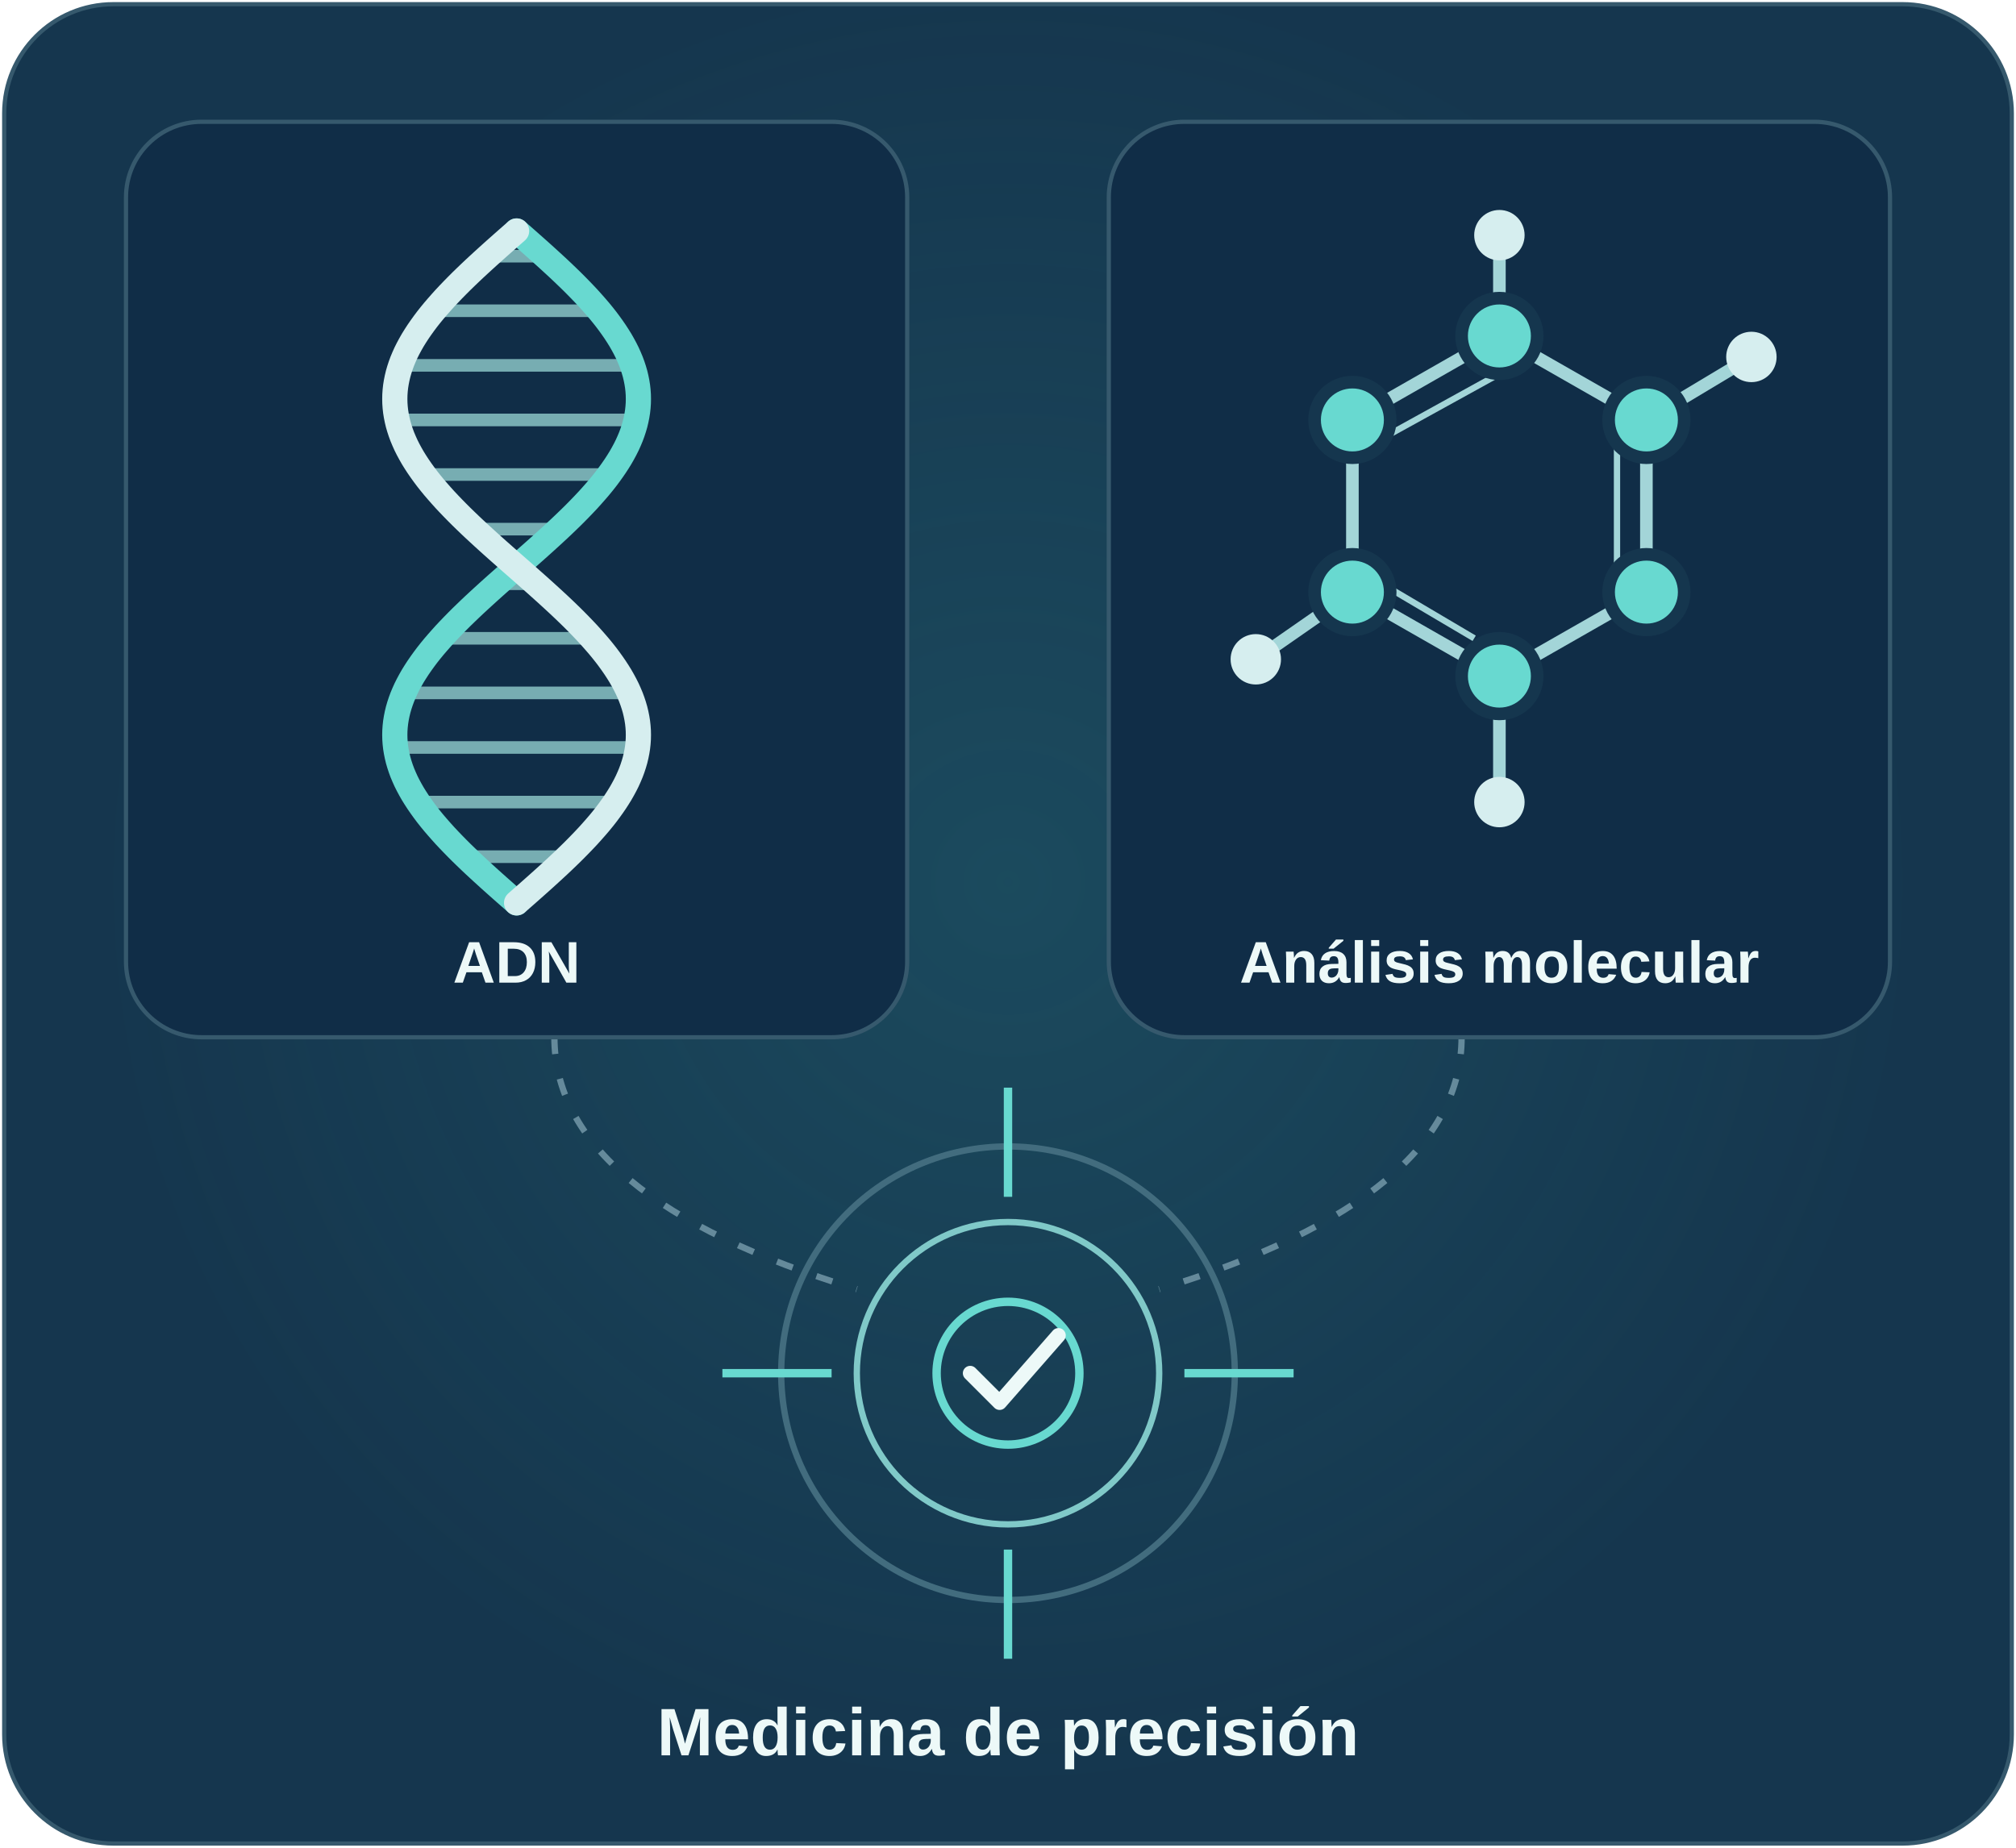
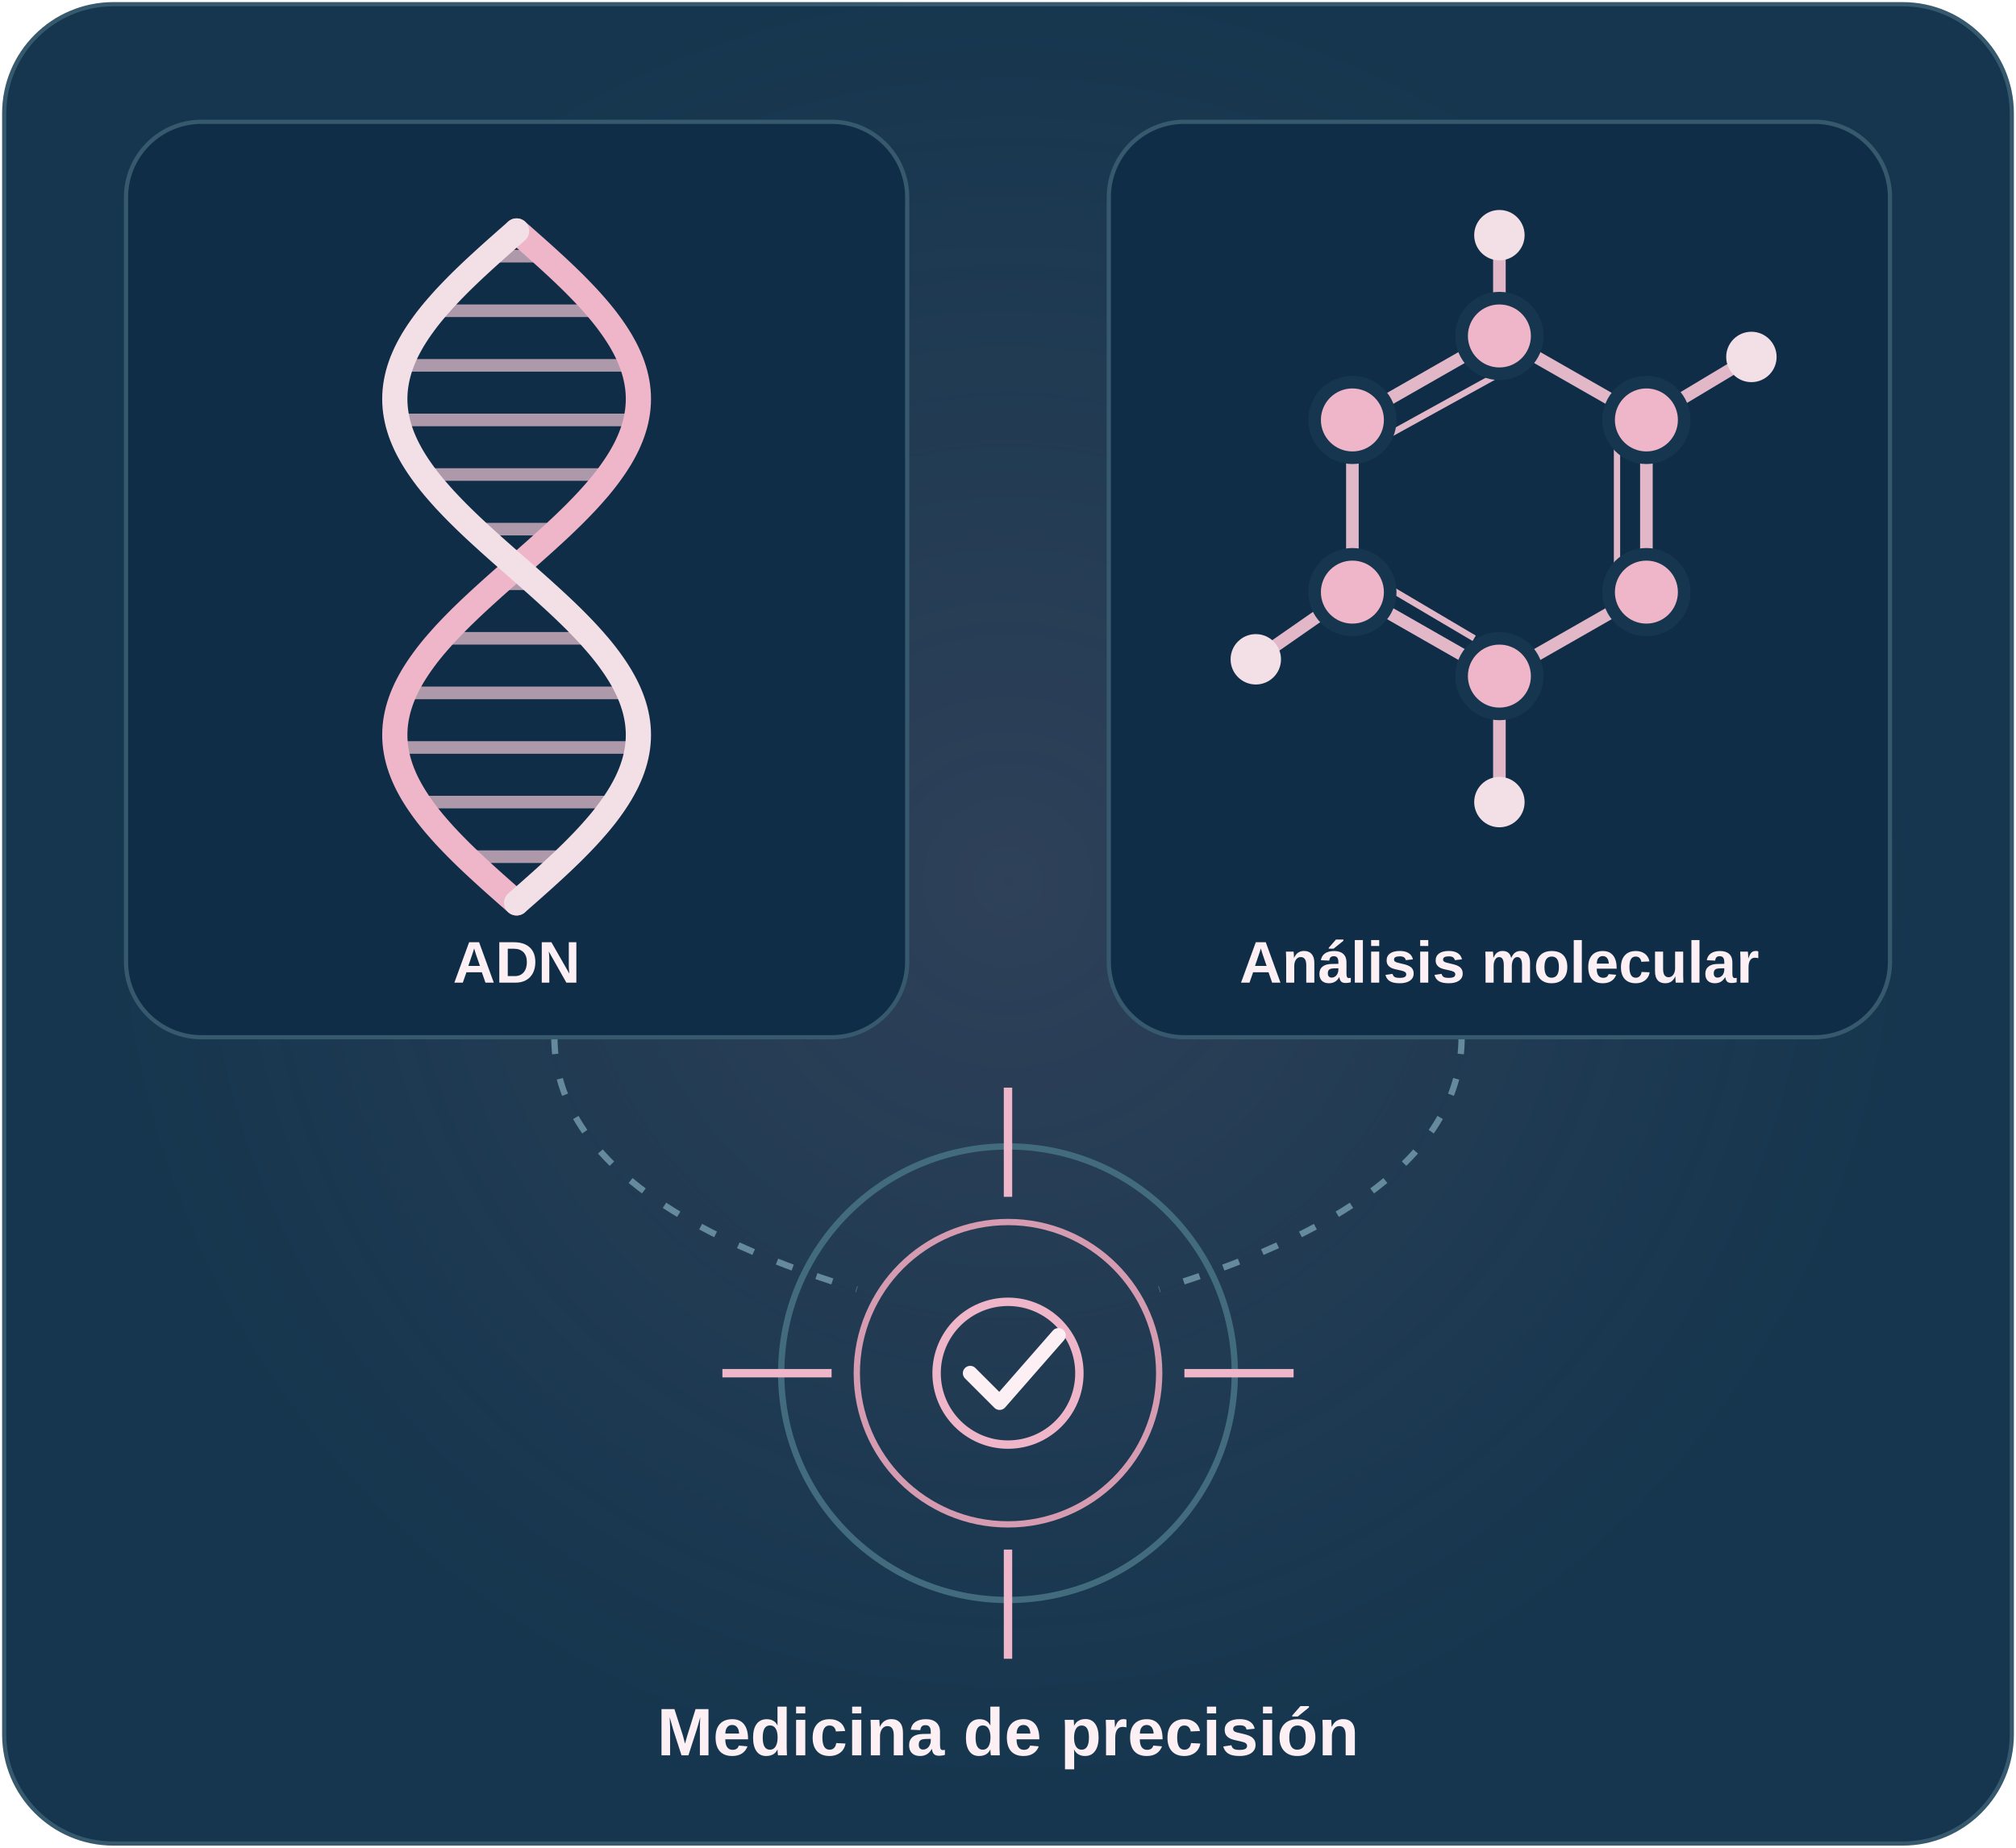
<svg xmlns="http://www.w3.org/2000/svg" viewBox="0 0 480 440" role="img" aria-labelledby="precision-title precision-desc">
  <defs>
    <radialGradient id="precision-glow">
-       <stop stop-color="#42c7be" stop-opacity=".14" />
-       <stop offset="1" stop-color="#42c7be" stop-opacity="0" />
+       <stop stop-color="#c98298" stop-opacity=".14" />
+       <stop offset="1" stop-color="#c98298" stop-opacity="0" />
    </radialGradient>
  </defs>
  <rect x="1" y="1" width="478" height="438" rx="26" fill="#15364e" stroke="#36596d" />
  <circle cx="240" cy="210" r="220" fill="url(#precision-glow)" />
  <g fill="none" stroke="#658a9b" stroke-width="1.5" stroke-dasharray="4 6">
    <path d="M132 247 Q132 285 204 307" />
    <path d="M348 247 Q348 285 276 307" />
  </g>
  <rect x="30" y="29" width="186" height="218" rx="18" fill="#102d47" stroke="#36596d" />
  <g transform="translate(15 0)" fill="none" stroke-linecap="round">
-     <path d="M114.77 61H101.23" stroke="#a3e4e0" stroke-width="3" opacity=".7" />
-     <path d="M127.69 74H88.31" stroke="#a3e4e0" stroke-width="3" opacity=".7" />
-     <path d="M135.58 87H80.42" stroke="#a3e4e0" stroke-width="3" opacity=".7" />
-     <path d="M136.44 100H79.56" stroke="#a3e4e0" stroke-width="3" opacity=".7" />
-     <path d="M130.05 113H85.95" stroke="#a3e4e0" stroke-width="3" opacity=".7" />
-     <path d="M118.04 126H97.96" stroke="#a3e4e0" stroke-width="3" opacity=".7" />
-     <path d="M103.46 139H112.54" stroke="#a3e4e0" stroke-width="3" opacity=".7" />
-     <path d="M90.05 152H125.95" stroke="#a3e4e0" stroke-width="3" opacity=".7" />
-     <path d="M81.21 165H134.79" stroke="#a3e4e0" stroke-width="3" opacity=".7" />
-     <path d="M79.20 178H136.80" stroke="#a3e4e0" stroke-width="3" opacity=".7" />
-     <path d="M84.54 191H131.46" stroke="#a3e4e0" stroke-width="3" opacity=".7" />
-     <path d="M95.86 204H120.14" stroke="#a3e4e0" stroke-width="3" opacity=".7" />
-     <path d="M108.00 55 L109.14 56 L110.28 57 L111.41 58 L112.54 59 L113.66 60 L114.77 61 L115.87 62 L116.96 63 L118.04 64 L119.10 65 L120.14 66 L121.17 67 L122.17 68 L123.15 69 L124.11 70 L125.05 71 L125.95 72 L126.83 73 L127.69 74 L128.51 75 L129.30 76 L130.05 77 L130.77 78 L131.46 79 L132.11 80 L132.73 81 L133.30 82 L133.84 83 L134.34 84 L134.79 85 L135.21 86 L135.58 87 L135.91 88 L136.20 89 L136.44 90 L136.64 91 L136.80 92 L136.91 93 L136.98 94 L137.00 95 L136.98 96 L136.91 97 L136.80 98 L136.64 99 L136.44 100 L136.20 101 L135.91 102 L135.58 103 L135.21 104 L134.79 105 L134.34 106 L133.84 107 L133.30 108 L132.73 109 L132.11 110 L131.46 111 L130.77 112 L130.05 113 L129.30 114 L128.51 115 L127.69 116 L126.83 117 L125.95 118 L125.05 119 L124.11 120 L123.15 121 L122.17 122 L121.17 123 L120.14 124 L119.10 125 L118.04 126 L116.96 127 L115.87 128 L114.77 129 L113.66 130 L112.54 131 L111.41 132 L110.28 133 L109.14 134 L108.00 135 L106.86 136 L105.72 137 L104.59 138 L103.46 139 L102.34 140 L101.23 141 L100.13 142 L99.04 143 L97.96 144 L96.90 145 L95.86 146 L94.83 147 L93.83 148 L92.85 149 L91.89 150 L90.95 151 L90.05 152 L89.17 153 L88.31 154 L87.49 155 L86.70 156 L85.95 157 L85.23 158 L84.54 159 L83.89 160 L83.27 161 L82.70 162 L82.16 163 L81.66 164 L81.21 165 L80.79 166 L80.42 167 L80.09 168 L79.80 169 L79.56 170 L79.36 171 L79.20 172 L79.09 173 L79.02 174 L79.00 175 L79.02 176 L79.09 177 L79.20 178 L79.36 179 L79.56 180 L79.80 181 L80.09 182 L80.42 183 L80.79 184 L81.21 185 L81.66 186 L82.16 187 L82.70 188 L83.27 189 L83.89 190 L84.54 191 L85.23 192 L85.95 193 L86.70 194 L87.49 195 L88.31 196 L89.17 197 L90.05 198 L90.95 199 L91.89 200 L92.85 201 L93.83 202 L94.83 203 L95.86 204 L96.90 205 L97.96 206 L99.04 207 L100.13 208 L101.23 209 L102.34 210 L103.46 211 L104.59 212 L105.72 213 L106.86 214 L108.00 215 " stroke="#68d9d0" stroke-width="6" />
-     <path d="M108.00 55 L106.86 56 L105.72 57 L104.59 58 L103.46 59 L102.34 60 L101.23 61 L100.13 62 L99.04 63 L97.96 64 L96.90 65 L95.86 66 L94.83 67 L93.83 68 L92.85 69 L91.89 70 L90.95 71 L90.05 72 L89.17 73 L88.31 74 L87.49 75 L86.70 76 L85.95 77 L85.23 78 L84.54 79 L83.89 80 L83.27 81 L82.70 82 L82.16 83 L81.66 84 L81.21 85 L80.79 86 L80.42 87 L80.09 88 L79.80 89 L79.56 90 L79.36 91 L79.20 92 L79.09 93 L79.02 94 L79.00 95 L79.02 96 L79.09 97 L79.20 98 L79.36 99 L79.56 100 L79.80 101 L80.09 102 L80.42 103 L80.79 104 L81.21 105 L81.66 106 L82.16 107 L82.70 108 L83.27 109 L83.89 110 L84.54 111 L85.23 112 L85.95 113 L86.70 114 L87.49 115 L88.31 116 L89.17 117 L90.05 118 L90.95 119 L91.89 120 L92.85 121 L93.83 122 L94.83 123 L95.86 124 L96.90 125 L97.96 126 L99.04 127 L100.13 128 L101.23 129 L102.34 130 L103.46 131 L104.59 132 L105.72 133 L106.86 134 L108.00 135 L109.14 136 L110.28 137 L111.41 138 L112.54 139 L113.66 140 L114.77 141 L115.87 142 L116.96 143 L118.04 144 L119.10 145 L120.14 146 L121.17 147 L122.17 148 L123.15 149 L124.11 150 L125.05 151 L125.95 152 L126.83 153 L127.69 154 L128.51 155 L129.30 156 L130.05 157 L130.77 158 L131.46 159 L132.11 160 L132.73 161 L133.30 162 L133.84 163 L134.34 164 L134.79 165 L135.21 166 L135.58 167 L135.91 168 L136.20 169 L136.44 170 L136.64 171 L136.80 172 L136.91 173 L136.98 174 L137.00 175 L136.98 176 L136.91 177 L136.80 178 L136.64 179 L136.44 180 L136.20 181 L135.91 182 L135.58 183 L135.21 184 L134.79 185 L134.34 186 L133.84 187 L133.30 188 L132.73 189 L132.11 190 L131.46 191 L130.77 192 L130.05 193 L129.30 194 L128.51 195 L127.69 196 L126.83 197 L125.95 198 L125.05 199 L124.11 200 L123.15 201 L122.17 202 L121.17 203 L120.14 204 L119.10 205 L118.04 206 L116.96 207 L115.87 208 L114.77 209 L113.66 210 L112.54 211 L111.41 212 L110.28 213 L109.14 214 L108.00 215 " stroke="#d6eeef" stroke-width="6" />
+     <path d="M114.77 61H101.23" stroke="#f0c7d4" stroke-width="3" opacity=".7" />
+     <path d="M127.69 74H88.31" stroke="#f0c7d4" stroke-width="3" opacity=".7" />
+     <path d="M135.58 87H80.42" stroke="#f0c7d4" stroke-width="3" opacity=".7" />
+     <path d="M136.44 100H79.56" stroke="#f0c7d4" stroke-width="3" opacity=".7" />
+     <path d="M130.05 113H85.95" stroke="#f0c7d4" stroke-width="3" opacity=".7" />
+     <path d="M118.04 126H97.96" stroke="#f0c7d4" stroke-width="3" opacity=".7" />
+     <path d="M103.46 139H112.54" stroke="#f0c7d4" stroke-width="3" opacity=".7" />
+     <path d="M90.05 152H125.95" stroke="#f0c7d4" stroke-width="3" opacity=".7" />
+     <path d="M81.21 165H134.79" stroke="#f0c7d4" stroke-width="3" opacity=".7" />
+     <path d="M79.20 178H136.80" stroke="#f0c7d4" stroke-width="3" opacity=".7" />
+     <path d="M84.54 191H131.46" stroke="#f0c7d4" stroke-width="3" opacity=".7" />
+     <path d="M95.86 204H120.14" stroke="#f0c7d4" stroke-width="3" opacity=".7" />
+     <path d="M108.00 55 L109.14 56 L110.28 57 L111.41 58 L112.54 59 L113.66 60 L114.77 61 L115.87 62 L116.96 63 L118.04 64 L119.10 65 L120.14 66 L121.17 67 L122.17 68 L123.15 69 L124.11 70 L125.05 71 L125.95 72 L126.83 73 L127.69 74 L128.51 75 L129.30 76 L130.05 77 L130.77 78 L131.46 79 L132.11 80 L132.73 81 L133.30 82 L133.84 83 L134.34 84 L134.79 85 L135.21 86 L135.58 87 L135.91 88 L136.20 89 L136.44 90 L136.64 91 L136.80 92 L136.91 93 L136.98 94 L137.00 95 L136.98 96 L136.91 97 L136.80 98 L136.64 99 L136.44 100 L136.20 101 L135.91 102 L135.58 103 L135.21 104 L134.79 105 L134.34 106 L133.84 107 L133.30 108 L132.73 109 L132.11 110 L131.46 111 L130.77 112 L130.05 113 L129.30 114 L128.51 115 L127.69 116 L126.83 117 L125.95 118 L125.05 119 L124.11 120 L123.15 121 L122.17 122 L121.17 123 L120.14 124 L119.10 125 L118.04 126 L116.96 127 L115.87 128 L114.77 129 L113.66 130 L112.54 131 L111.41 132 L110.28 133 L109.14 134 L108.00 135 L106.86 136 L105.72 137 L104.59 138 L103.46 139 L102.34 140 L101.23 141 L100.13 142 L99.04 143 L97.96 144 L96.90 145 L95.86 146 L94.83 147 L93.83 148 L92.85 149 L91.89 150 L90.95 151 L90.05 152 L89.17 153 L88.31 154 L87.49 155 L86.70 156 L85.95 157 L85.23 158 L84.54 159 L83.89 160 L83.27 161 L82.70 162 L82.16 163 L81.66 164 L81.21 165 L80.79 166 L80.42 167 L80.09 168 L79.80 169 L79.56 170 L79.36 171 L79.20 172 L79.09 173 L79.02 174 L79.00 175 L79.02 176 L79.09 177 L79.20 178 L79.36 179 L79.56 180 L79.80 181 L80.09 182 L80.42 183 L80.79 184 L81.21 185 L81.66 186 L82.16 187 L82.70 188 L83.27 189 L83.89 190 L84.54 191 L85.23 192 L85.95 193 L86.70 194 L87.49 195 L88.31 196 L89.17 197 L90.05 198 L90.95 199 L91.89 200 L92.85 201 L93.83 202 L94.83 203 L95.86 204 L96.90 205 L97.96 206 L99.04 207 L100.13 208 L101.23 209 L102.34 210 L103.46 211 L104.59 212 L105.72 213 L106.86 214 L108.00 215 " stroke="#efb5c8" stroke-width="6" />
+     <path d="M108.00 55 L106.86 56 L105.72 57 L104.59 58 L103.46 59 L102.34 60 L101.23 61 L100.13 62 L99.04 63 L97.96 64 L96.90 65 L95.86 66 L94.83 67 L93.83 68 L92.85 69 L91.89 70 L90.95 71 L90.05 72 L89.17 73 L88.31 74 L87.49 75 L86.70 76 L85.95 77 L85.23 78 L84.54 79 L83.89 80 L83.27 81 L82.70 82 L82.16 83 L81.66 84 L81.21 85 L80.79 86 L80.42 87 L80.09 88 L79.80 89 L79.56 90 L79.36 91 L79.20 92 L79.09 93 L79.02 94 L79.00 95 L79.02 96 L79.09 97 L79.20 98 L79.36 99 L79.56 100 L79.80 101 L80.09 102 L80.42 103 L80.79 104 L81.21 105 L81.66 106 L82.16 107 L82.70 108 L83.27 109 L83.89 110 L84.54 111 L85.23 112 L85.95 113 L86.70 114 L87.49 115 L88.31 116 L89.17 117 L90.05 118 L90.95 119 L91.89 120 L92.85 121 L93.83 122 L94.83 123 L95.86 124 L96.90 125 L97.96 126 L99.04 127 L100.13 128 L101.23 129 L102.34 130 L103.46 131 L104.59 132 L105.72 133 L106.86 134 L108.00 135 L109.14 136 L110.28 137 L111.41 138 L112.54 139 L113.66 140 L114.77 141 L115.87 142 L116.96 143 L118.04 144 L119.10 145 L120.14 146 L121.17 147 L122.17 148 L123.15 149 L124.11 150 L125.05 151 L125.95 152 L126.83 153 L127.69 154 L128.51 155 L129.30 156 L130.05 157 L130.77 158 L131.46 159 L132.11 160 L132.73 161 L133.30 162 L133.84 163 L134.34 164 L134.79 165 L135.21 166 L135.58 167 L135.91 168 L136.20 169 L136.44 170 L136.64 171 L136.80 172 L136.91 173 L136.98 174 L137.00 175 L136.98 176 L136.91 177 L136.80 178 L136.64 179 L136.44 180 L136.20 181 L135.91 182 L135.58 183 L135.21 184 L134.79 185 L134.34 186 L133.84 187 L133.30 188 L132.73 189 L132.11 190 L131.46 191 L130.77 192 L130.05 193 L129.30 194 L128.51 195 L127.69 196 L126.83 197 L125.95 198 L125.05 199 L124.11 200 L123.15 201 L122.17 202 L121.17 203 L120.14 204 L119.10 205 L118.04 206 L116.96 207 L115.87 208 L114.77 209 L113.66 210 L112.54 211 L111.41 212 L110.28 213 L109.14 214 L108.00 215 " stroke="#f3dfe6" stroke-width="6" />
  </g>
-   <text x="123" y="234" text-anchor="middle" fill="#edf9f8" font-family="Arial,sans-serif" font-size="14" font-weight="600">ADN</text>
+   <text x="123" y="234" text-anchor="middle" fill="#fcf0f5" font-family="Arial,sans-serif" font-size="14" font-weight="600">ADN</text>
  <rect x="264" y="29" width="186" height="218" rx="18" fill="#102d47" stroke="#36596d" />
-   <g stroke="#a3d5d8" stroke-width="3" fill="none">
+   <g stroke="#e2b8c8" stroke-width="3" fill="none">
    <path d="M322 100L357 80L392 100V141L357 161L322 141Z" />
    <path d="M328 105L357 89M385 105V136M351 152L329 139" stroke-width="1.5" />
    <path d="M392 100L417 85M322 141L299 157M357 161V191M357 80V56" />
  </g>
-   <g fill="#68d9d0" stroke="#15364e" stroke-width="3">
+   <g fill="#efb5c8" stroke="#15364e" stroke-width="3">
    <circle cx="322" cy="100" r="9" />
    <circle cx="357" cy="80" r="9" />
    <circle cx="392" cy="100" r="9" />
    <circle cx="392" cy="141" r="9" />
    <circle cx="357" cy="161" r="9" />
    <circle cx="322" cy="141" r="9" />
  </g>
-   <g fill="#d6eeef">
+   <g fill="#f3dfe6">
    <circle cx="417" cy="85" r="6" />
    <circle cx="299" cy="157" r="6" />
    <circle cx="357" cy="191" r="6" />
    <circle cx="357" cy="56" r="6" />
  </g>
-   <text x="357" y="234" text-anchor="middle" fill="#edf9f8" font-family="Arial,sans-serif" font-size="14" font-weight="600">Análisis molecular</text>
+   <text x="357" y="234" text-anchor="middle" fill="#fcf0f5" font-family="Arial,sans-serif" font-size="14" font-weight="600">Análisis molecular</text>
  <g transform="translate(240 327)" fill="none">
    <circle r="54" stroke="#426c7e" stroke-width="1.5" />
-     <circle r="36" stroke="#80c9c8" stroke-width="1.5" />
-     <circle r="17" stroke="#68d9d0" stroke-width="2" />
-     <path d="M-68 0H-42M42 0H68M0-68V-42M0 42V68" stroke="#68d9d0" stroke-width="2" />
-     <path d="M-9 0L-2 7L12-9" stroke="#edf9f8" stroke-width="3.5" stroke-linecap="round" stroke-linejoin="round" />
+     <circle r="36" stroke="#d59bb0" stroke-width="1.5" />
+     <circle r="17" stroke="#efb5c8" stroke-width="2" />
+     <path d="M-68 0H-42M42 0H68M0-68V-42M0 42V68" stroke="#efb5c8" stroke-width="2" />
+     <path d="M-9 0L-2 7L12-9" stroke="#fcf0f5" stroke-width="3.5" stroke-linecap="round" stroke-linejoin="round" />
  </g>
-   <text x="240" y="418" text-anchor="middle" fill="#edf9f8" font-family="Arial,sans-serif" font-size="16" font-weight="600">Medicina de precisión</text>
+   <text x="240" y="418" text-anchor="middle" fill="#fcf0f5" font-family="Arial,sans-serif" font-size="16" font-weight="600">Medicina de precisión</text>
</svg>
